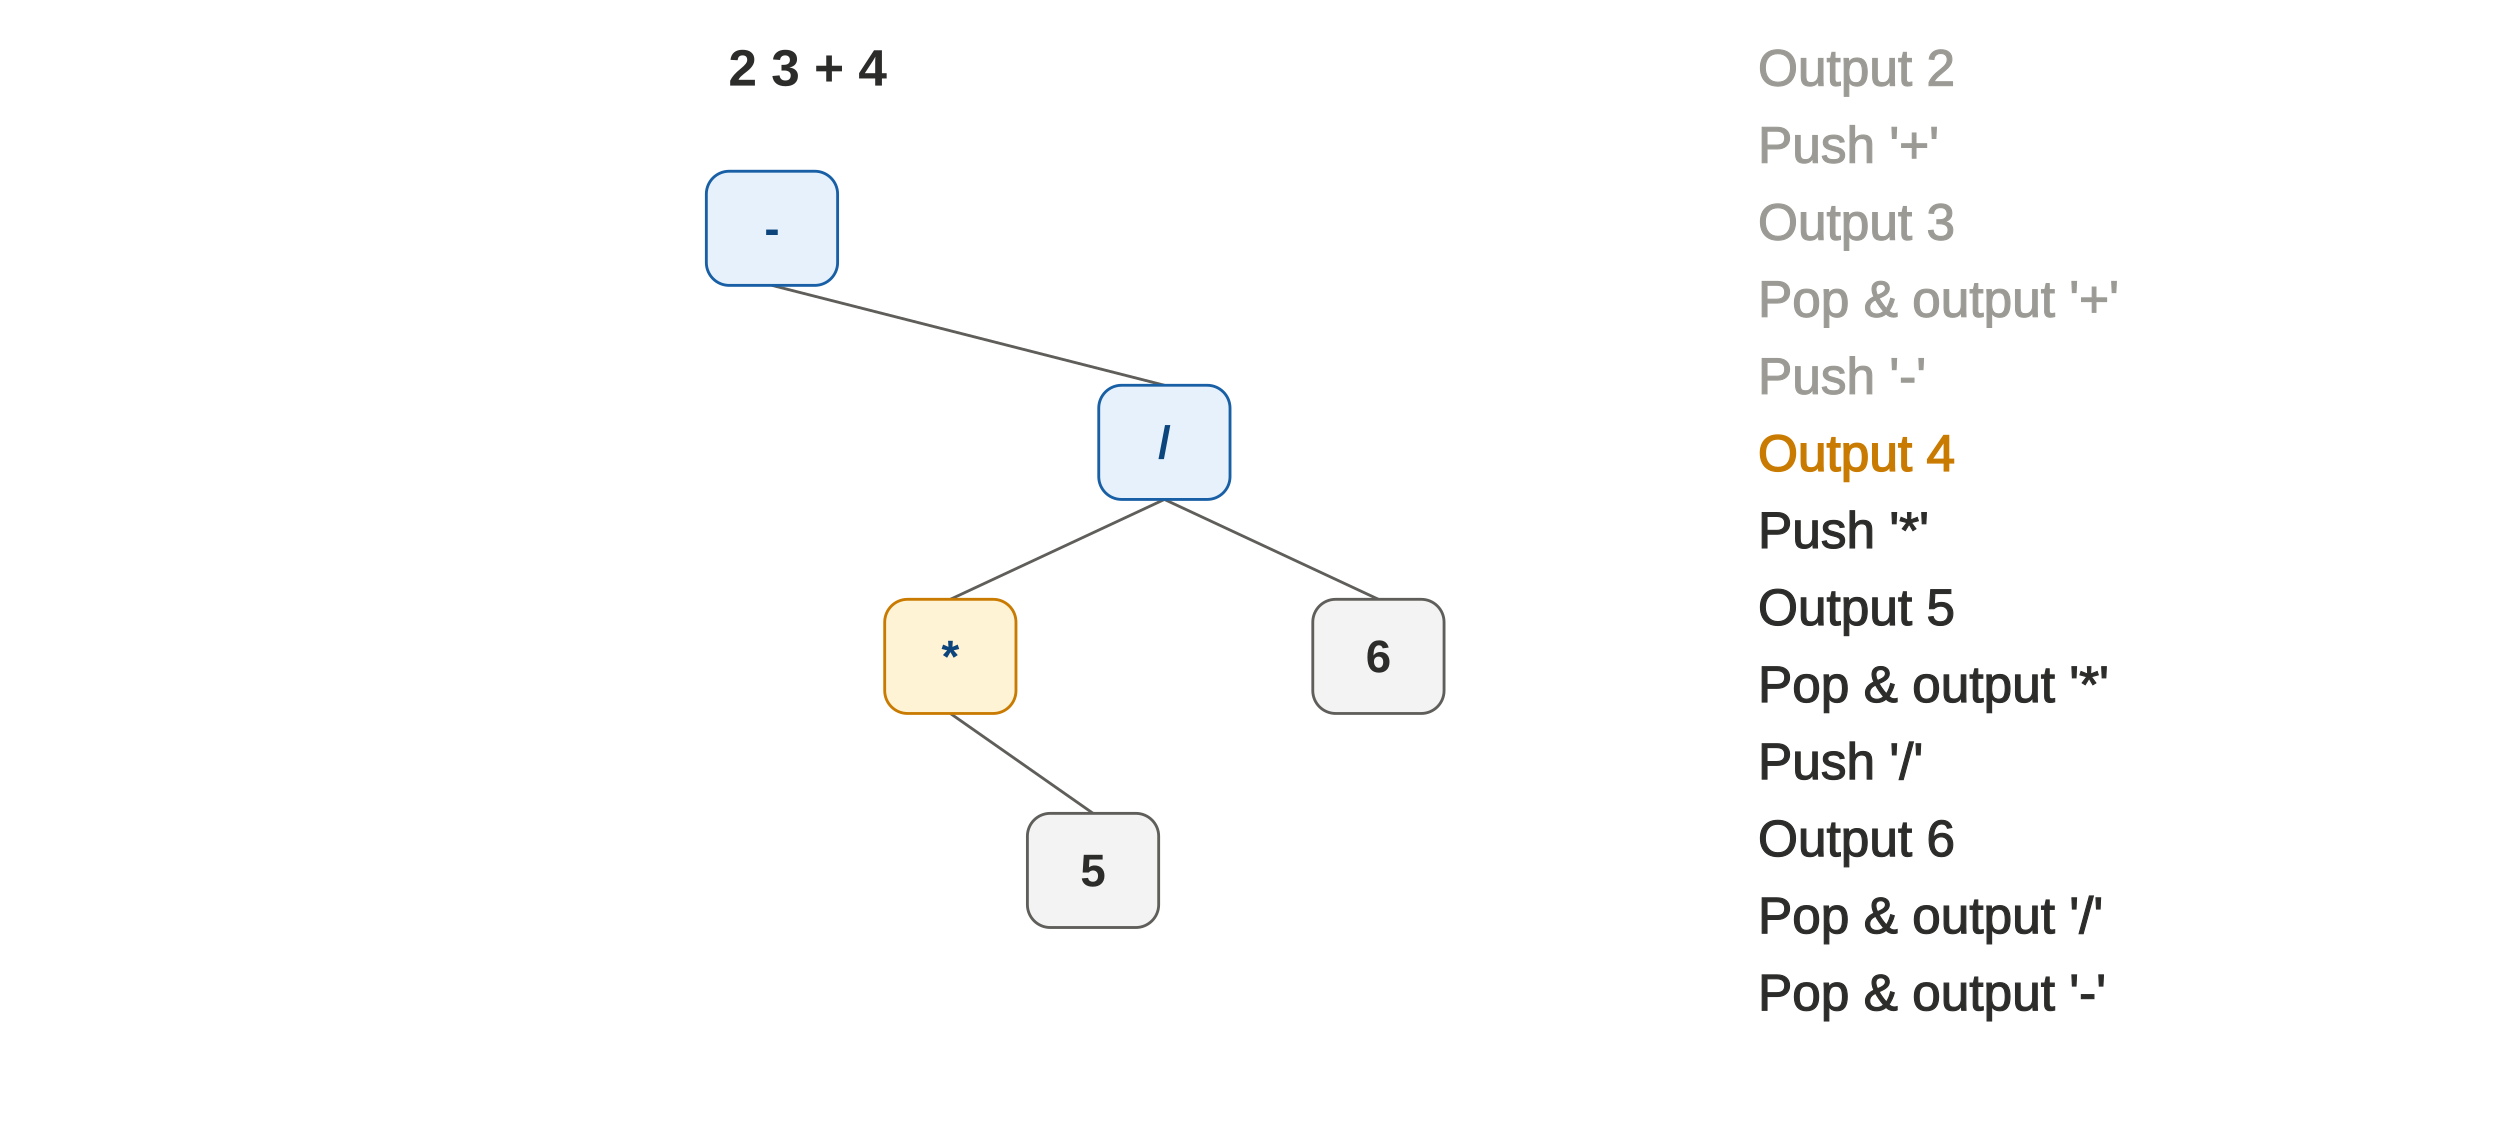
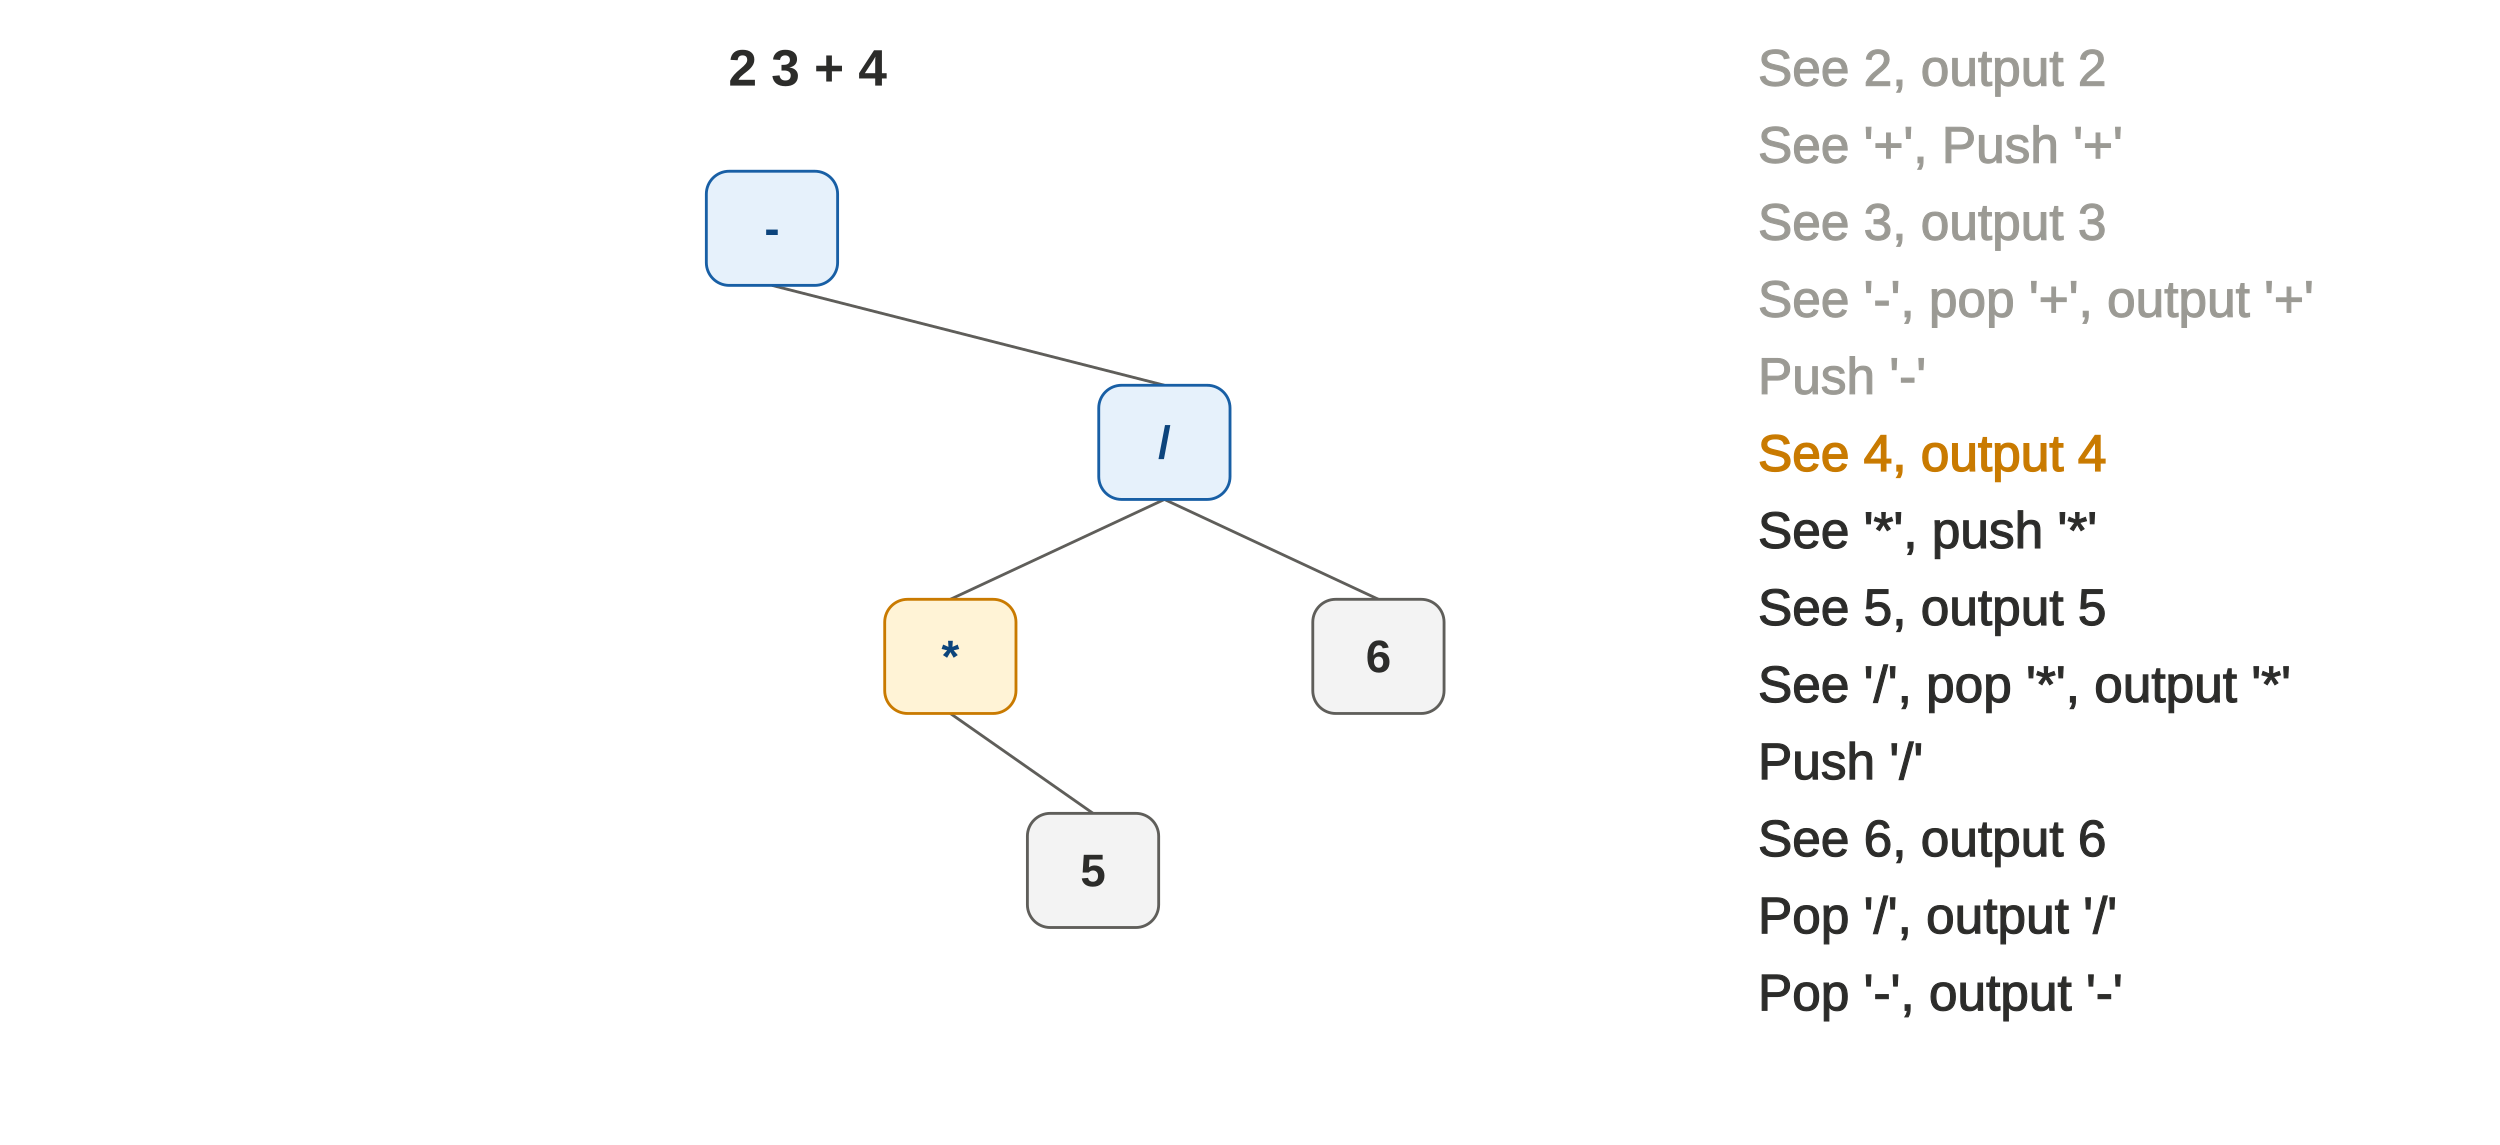
<svg xmlns="http://www.w3.org/2000/svg" width="876" height="401" viewBox="0 0 876 401">
  <text x="283.0" y="30" text-anchor="middle" font-family="Arial, Helvetica, sans-serif" font-size="18" font-weight="600" fill="#2C2C2A">2 3 + 4</text>
  <line x1="270.5" y1="100.0" x2="408.0" y2="135.0" stroke="#5F5E5A" stroke-width="1" />
  <line x1="408.0" y1="175.0" x2="333.0" y2="210.0" stroke="#5F5E5A" stroke-width="1" />
  <line x1="333.0" y1="250.0" x2="383.0" y2="285.0" stroke="#5F5E5A" stroke-width="1" />
  <line x1="408.0" y1="175.0" x2="483.0" y2="210.0" stroke="#5F5E5A" stroke-width="1" />
  <rect x="247.5" y="60.0" width="46" height="40" rx="8" fill="#E6F1FB" stroke="#185FA5" stroke-width="1" />
  <text x="270.5" y="80.0" text-anchor="middle" dominant-baseline="central" font-family="Arial, Helvetica, sans-serif" font-size="16" font-weight="600" fill="#0C447C">-</text>
  <rect x="385.0" y="135.0" width="46" height="40" rx="8" fill="#E6F1FB" stroke="#185FA5" stroke-width="1" />
  <text x="408.0" y="155.0" text-anchor="middle" dominant-baseline="central" font-family="Arial, Helvetica, sans-serif" font-size="16" font-weight="600" fill="#0C447C">/</text>
  <rect x="310.0" y="210.0" width="46" height="40" rx="8" fill="#FFF3D6" stroke="#C97A00" stroke-width="1" />
  <text x="333.0" y="230.0" text-anchor="middle" dominant-baseline="central" font-family="Arial, Helvetica, sans-serif" font-size="16" font-weight="600" fill="#0C447C">*</text>
  <rect x="360.0" y="285.0" width="46" height="40" rx="8" fill="#F3F3F3" stroke="#5F5E5A" stroke-width="1" />
  <text x="383.0" y="305.0" text-anchor="middle" dominant-baseline="central" font-family="Arial, Helvetica, sans-serif" font-size="16" font-weight="600" fill="#2C2C2A">5</text>
  <rect x="460.0" y="210.0" width="46" height="40" rx="8" fill="#F3F3F3" stroke="#5F5E5A" stroke-width="1" />
  <text x="483.0" y="230.0" text-anchor="middle" dominant-baseline="central" font-family="Arial, Helvetica, sans-serif" font-size="16" font-weight="600" fill="#2C2C2A">6</text>
-   <text id="log-line-1" x="616.0" y="30.0" font-family="Arial, Helvetica, sans-serif" font-size="18" fill="#9B9A94" stroke="#9B9A94" stroke-width="0.4">Output 2</text>
-   <text id="log-line-2" x="616.0" y="57.0" font-family="Arial, Helvetica, sans-serif" font-size="18" fill="#9B9A94" stroke="#9B9A94" stroke-width="0.4">Push '+'</text>
-   <text id="log-line-3" x="616.0" y="84.0" font-family="Arial, Helvetica, sans-serif" font-size="18" fill="#9B9A94" stroke="#9B9A94" stroke-width="0.4">Output 3</text>
-   <text id="log-line-4" x="616.0" y="111.0" font-family="Arial, Helvetica, sans-serif" font-size="18" fill="#9B9A94" stroke="#9B9A94" stroke-width="0.4">Pop &amp; output '+'</text>
+   <text id="log-line-1" x="616.0" y="30.0" font-family="Arial, Helvetica, sans-serif" font-size="18" fill="#9B9A94" stroke="#9B9A94" stroke-width="0.4">See 2, output 2</text>
+   <text id="log-line-2" x="616.0" y="57.0" font-family="Arial, Helvetica, sans-serif" font-size="18" fill="#9B9A94" stroke="#9B9A94" stroke-width="0.4">See '+', Push '+'</text>
+   <text id="log-line-3" x="616.0" y="84.0" font-family="Arial, Helvetica, sans-serif" font-size="18" fill="#9B9A94" stroke="#9B9A94" stroke-width="0.4">See 3, output 3</text>
+   <text id="log-line-4" x="616.0" y="111.0" font-family="Arial, Helvetica, sans-serif" font-size="18" fill="#9B9A94" stroke="#9B9A94" stroke-width="0.4">See '-', pop '+', output '+'</text>
  <text id="log-line-5" x="616.0" y="138.0" font-family="Arial, Helvetica, sans-serif" font-size="18" fill="#9B9A94" stroke="#9B9A94" stroke-width="0.4">Push '-'</text>
-   <text id="log-line-6" x="616.0" y="165.0" font-family="Arial, Helvetica, sans-serif" font-size="18" fill="#C97A00" stroke="#C97A00" stroke-width="0.5">Output 4</text>
-   <text id="log-line-7" x="616.0" y="192.0" font-family="Arial, Helvetica, sans-serif" font-size="18" fill="#2C2C2A" stroke="#2C2C2A" stroke-width="0.4">Push '*'</text>
-   <text id="log-line-8" x="616.0" y="219.0" font-family="Arial, Helvetica, sans-serif" font-size="18" fill="#2C2C2A" stroke="#2C2C2A" stroke-width="0.4">Output 5</text>
-   <text id="log-line-9" x="616.0" y="246.0" font-family="Arial, Helvetica, sans-serif" font-size="18" fill="#2C2C2A" stroke="#2C2C2A" stroke-width="0.4">Pop &amp; output '*'</text>
+   <text id="log-line-6" x="616.0" y="165.0" font-family="Arial, Helvetica, sans-serif" font-size="18" fill="#C97A00" stroke="#C97A00" stroke-width="0.5">See 4, output 4</text>
+   <text id="log-line-7" x="616.0" y="192.0" font-family="Arial, Helvetica, sans-serif" font-size="18" fill="#2C2C2A" stroke="#2C2C2A" stroke-width="0.4">See '*', push '*'</text>
+   <text id="log-line-8" x="616.0" y="219.0" font-family="Arial, Helvetica, sans-serif" font-size="18" fill="#2C2C2A" stroke="#2C2C2A" stroke-width="0.4">See 5, output 5</text>
+   <text id="log-line-9" x="616.0" y="246.0" font-family="Arial, Helvetica, sans-serif" font-size="18" fill="#2C2C2A" stroke="#2C2C2A" stroke-width="0.4">See '/', pop '*', output '*'</text>
  <text id="log-line-10" x="616.0" y="273.0" font-family="Arial, Helvetica, sans-serif" font-size="18" fill="#2C2C2A" stroke="#2C2C2A" stroke-width="0.4">Push '/'</text>
-   <text id="log-line-11" x="616.0" y="300.0" font-family="Arial, Helvetica, sans-serif" font-size="18" fill="#2C2C2A" stroke="#2C2C2A" stroke-width="0.4">Output 6</text>
-   <text id="log-line-12" x="616.0" y="327.0" font-family="Arial, Helvetica, sans-serif" font-size="18" fill="#2C2C2A" stroke="#2C2C2A" stroke-width="0.4">Pop &amp; output '/'</text>
-   <text id="log-line-13" x="616.0" y="354.0" font-family="Arial, Helvetica, sans-serif" font-size="18" fill="#2C2C2A" stroke="#2C2C2A" stroke-width="0.4">Pop &amp; output '-'</text>
+   <text id="log-line-11" x="616.0" y="300.0" font-family="Arial, Helvetica, sans-serif" font-size="18" fill="#2C2C2A" stroke="#2C2C2A" stroke-width="0.4">See 6, output 6</text>
+   <text id="log-line-12" x="616.0" y="327.0" font-family="Arial, Helvetica, sans-serif" font-size="18" fill="#2C2C2A" stroke="#2C2C2A" stroke-width="0.4">Pop '/', output '/'</text>
+   <text id="log-line-13" x="616.0" y="354.0" font-family="Arial, Helvetica, sans-serif" font-size="18" fill="#2C2C2A" stroke="#2C2C2A" stroke-width="0.4">Pop '-', output '-'</text>
</svg>
